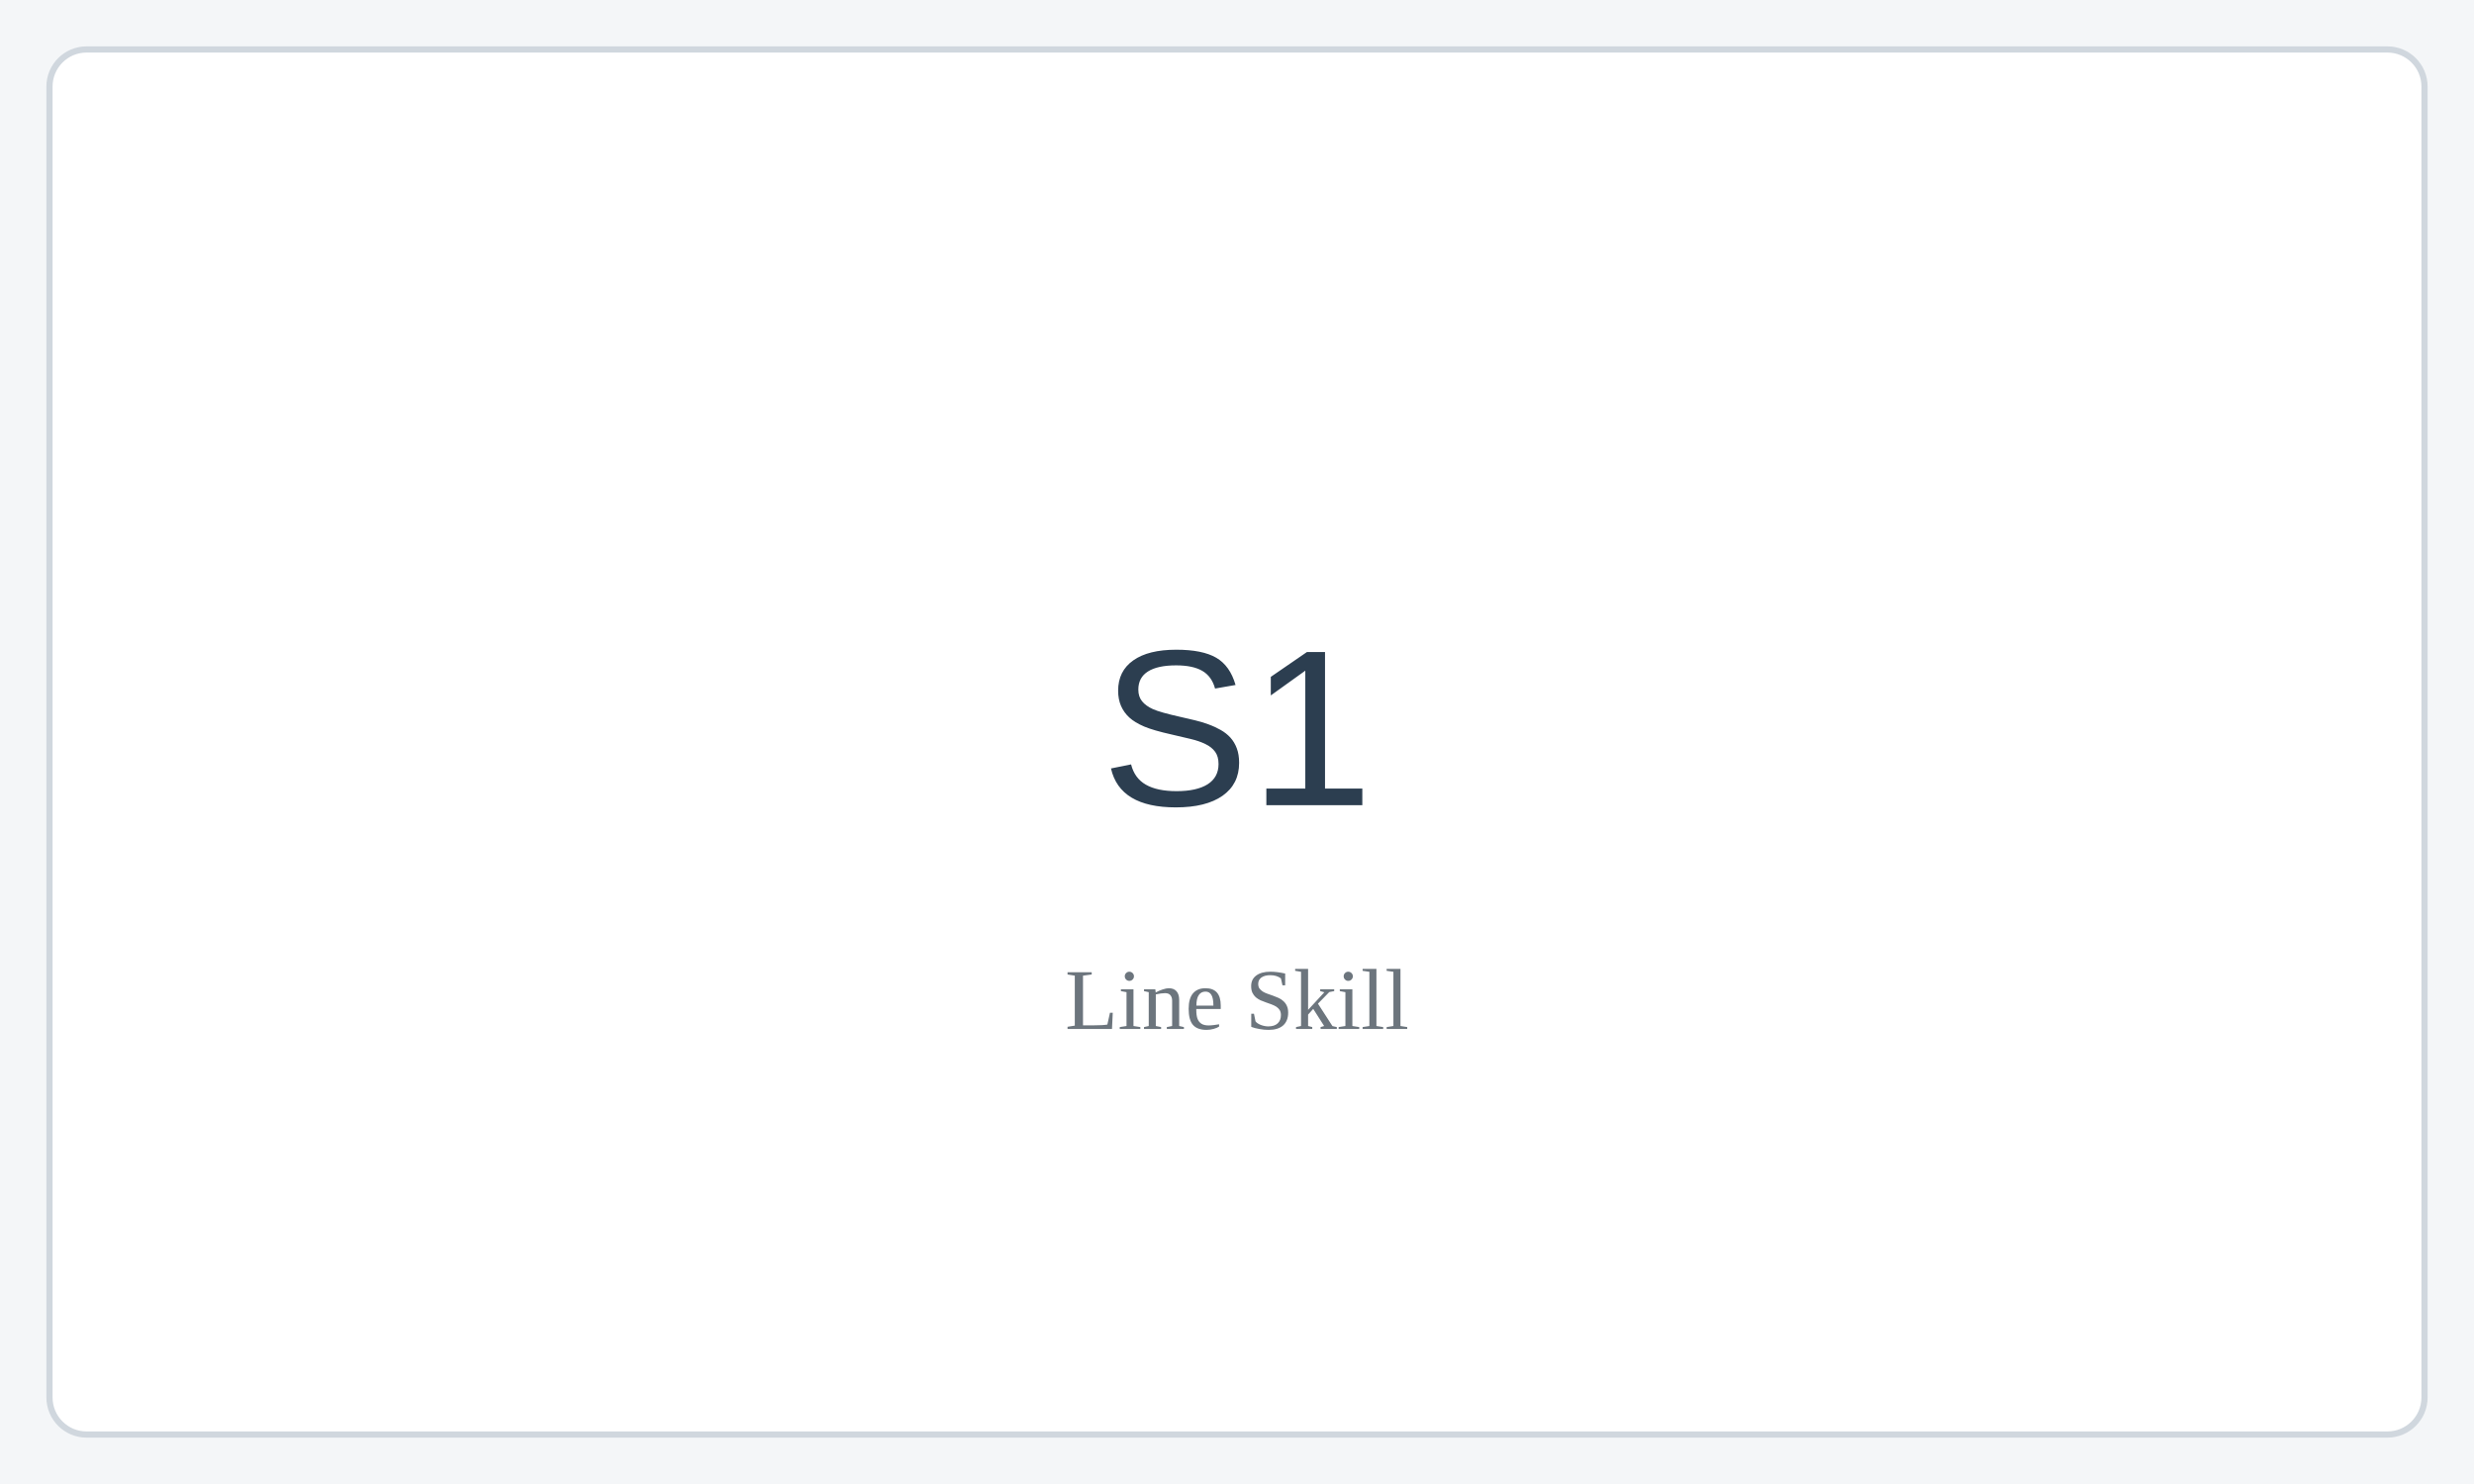
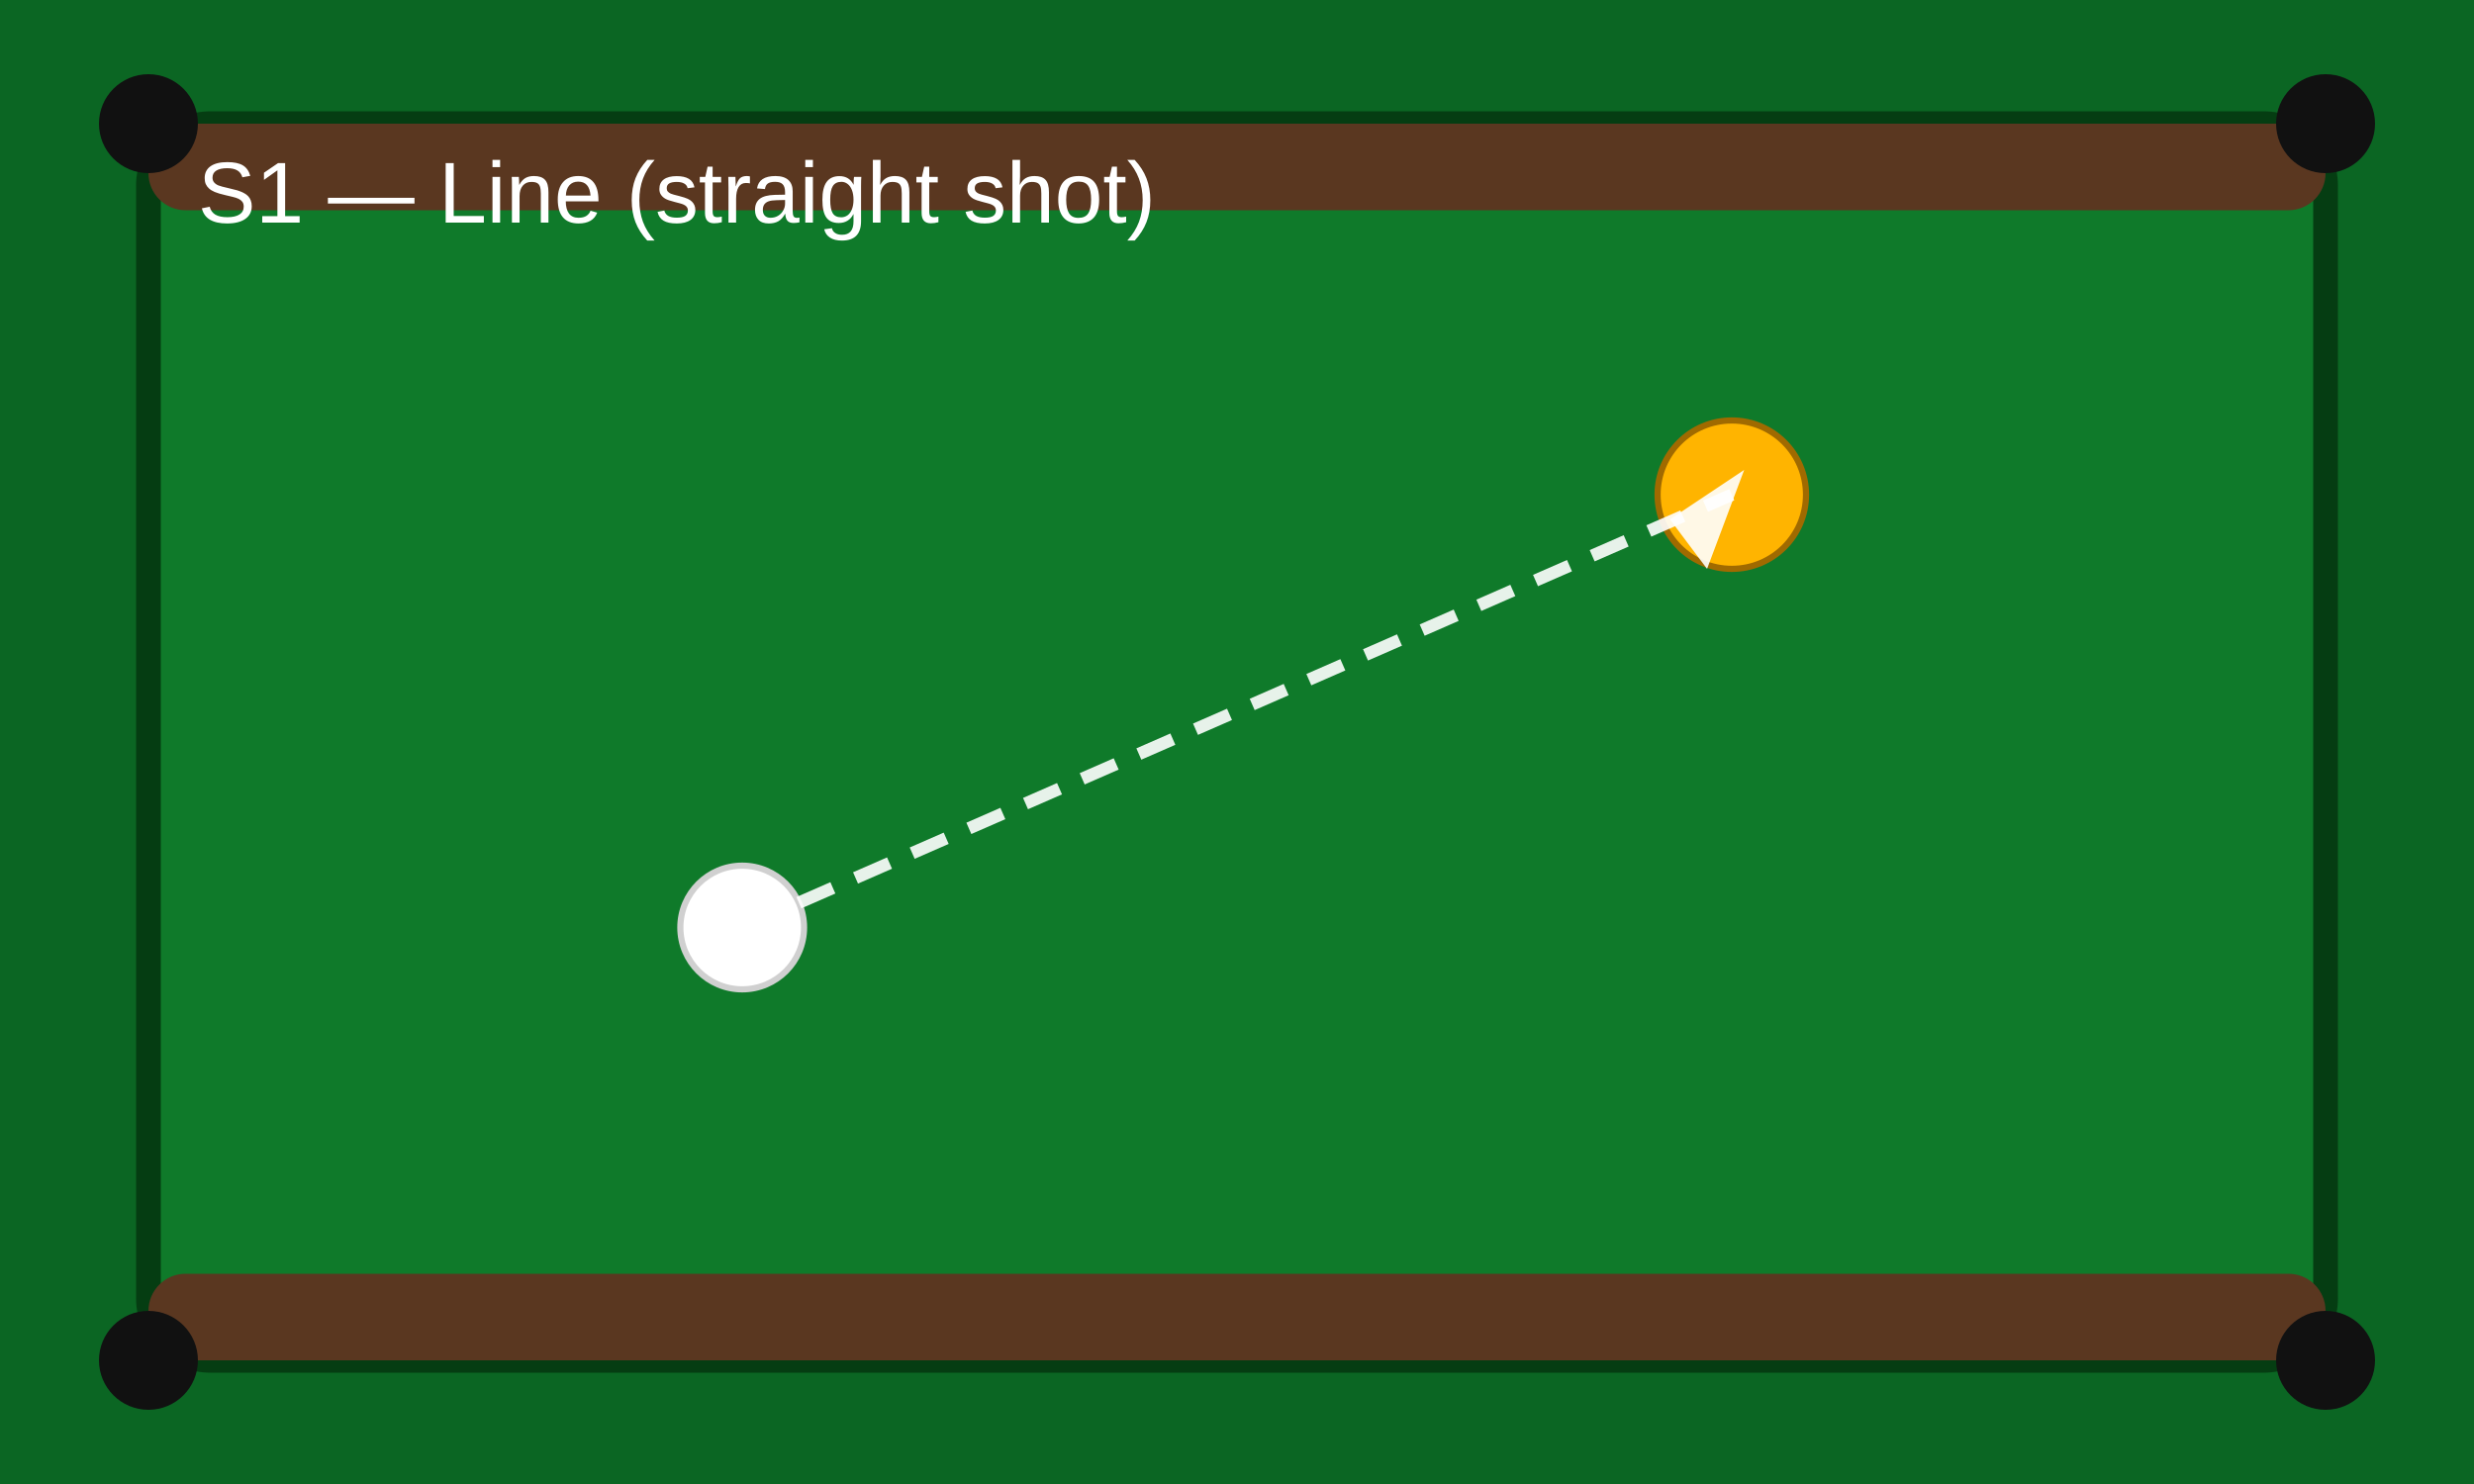
<svg xmlns="http://www.w3.org/2000/svg" width="400" height="240" viewBox="0 0 400 240">
-   <rect width="100%" height="100%" fill="#f4f6f8" />
-   <rect x="8" y="8" width="384" height="224" fill="#fff" stroke="#d0d7de" rx="6" />
-   <text x="50%" y="50%" dominant-baseline="middle" text-anchor="middle" fill="#2c3e50" font-size="36" font-family="Arial, Helvetica, sans-serif">S1</text>
-   <text x="50%" y="68%" dominant-baseline="middle" text-anchor="middle" fill="#6c757d" font-size="14">Line Skill</text>
+   <rect width="100%" height="100%" fill="#0b6623" />
+   <rect x="24" y="20" width="352" height="200" rx="10" fill="#0f7a2a" stroke="#053d12" stroke-width="4" />
+   <rect x="24" y="20" width="352" height="14" fill="#5a3720" rx="6" />
+   <rect x="24" y="206" width="352" height="14" fill="#5a3720" rx="6" />
+   <circle cx="24" cy="20" r="8" fill="#111" />
+   <circle cx="376" cy="20" r="8" fill="#111" />
+   <circle cx="24" cy="220" r="8" fill="#111" />
+   <circle cx="376" cy="220" r="8" fill="#111" />
+   <circle cx="120" cy="150" r="10" fill="#ffffff" stroke="#d0d0d0" />
+   <circle cx="280" cy="80" r="12" fill="#ffb400" stroke="#a06a00" />
+   <line x1="120" y1="150" x2="280" y2="80" stroke="#ffffff" stroke-width="2" stroke-dasharray="6 4" opacity="0.9" />
+   <polygon points="270,84 282,76 276,92" fill="#ffffff" opacity="0.9" />
+   <text x="32" y="36" fill="#ffffff" font-size="14" font-family="Arial">S1 — Line (straight shot)</text>
</svg>
